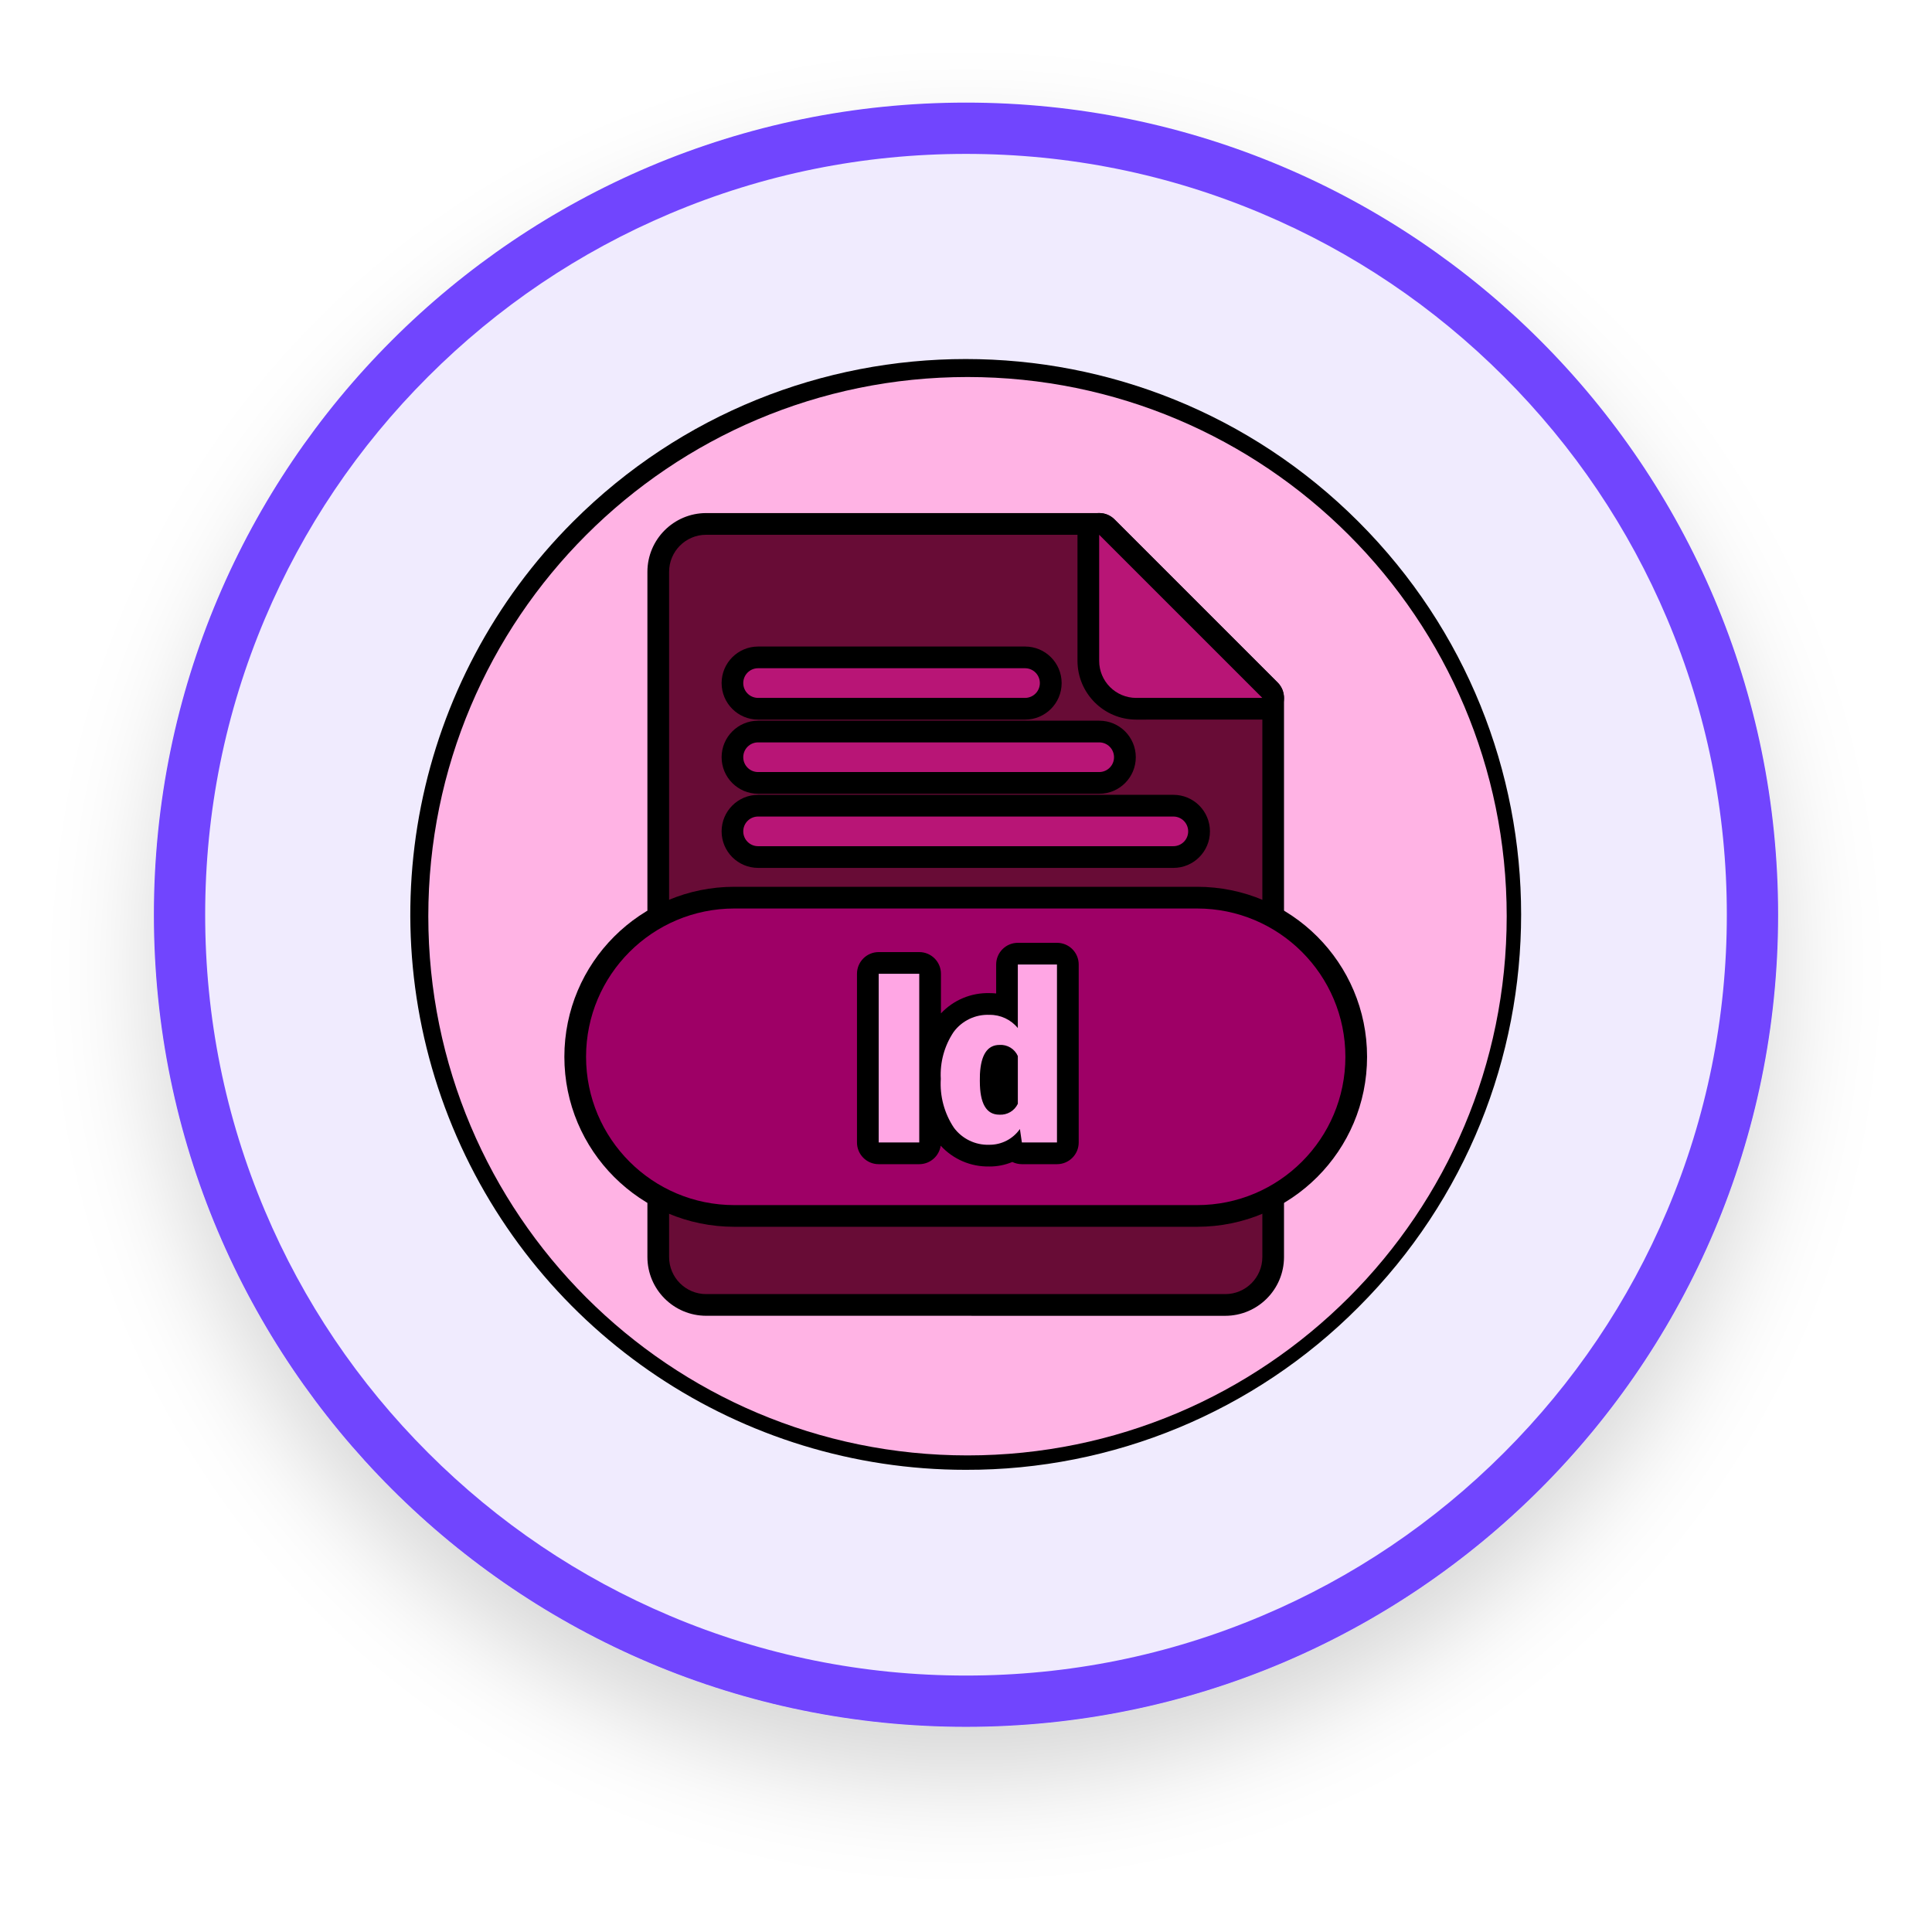
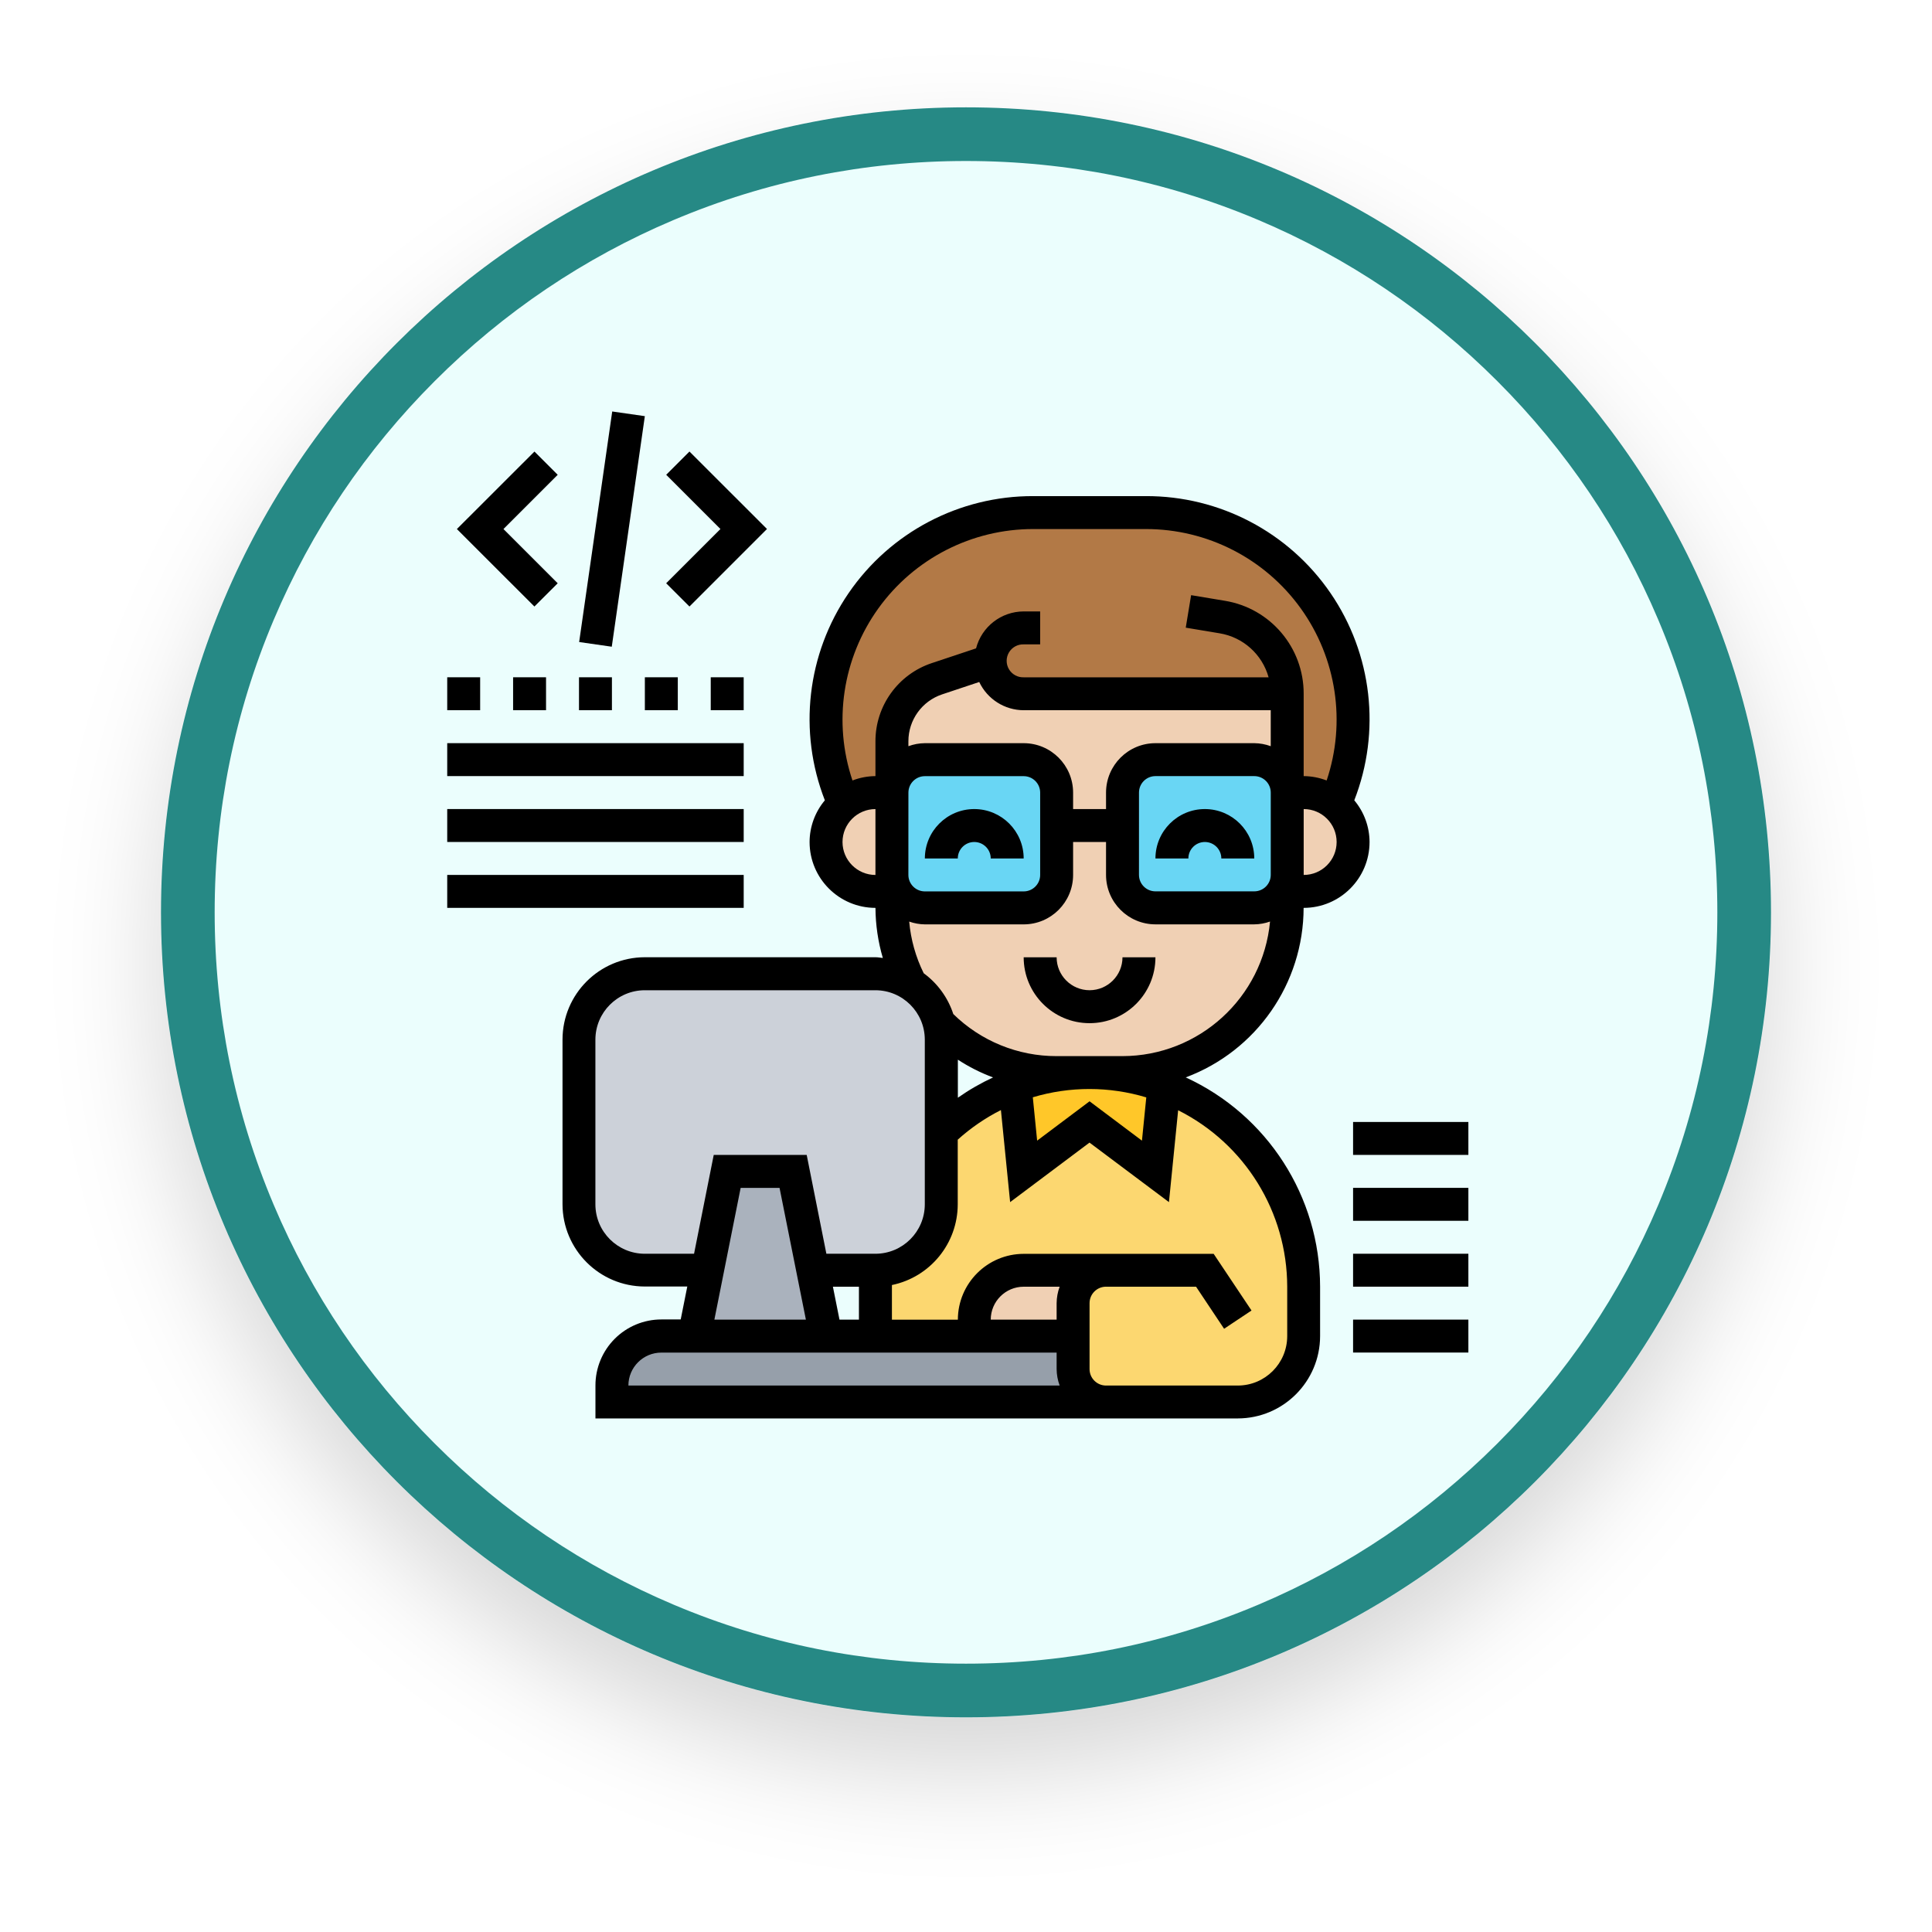
- <svg xmlns="http://www.w3.org/2000/svg" width="113" height="113" viewBox="0 0 113 113">
+ <svg xmlns="http://www.w3.org/2000/svg" width="108" height="108" viewBox="0 0 108 108">
  <defs>
-     <filter id="Trazado_982547" x="0" y="0" width="113" height="113" filterUnits="userSpaceOnUse">
+     <filter id="Trazado_982547" x="0" y="0" width="108" height="108" filterUnits="userSpaceOnUse">
      <feOffset dy="3" input="SourceAlpha" />
      <feGaussianBlur stdDeviation="3" result="blur" />
      <feFlood flood-opacity="0.161" />
      <feComposite operator="in" in2="blur" />
      <feComposite in="SourceGraphic" />
    </filter>
  </defs>
-   <g id="Grupo_1159769" data-name="Grupo 1159769" transform="translate(-1163 -4207)">
-     <g id="Grupo_1158170" data-name="Grupo 1158170" transform="translate(-1 -1314)">
-       <g id="Grupo_1152578" data-name="Grupo 1152578" transform="translate(0.046 1205.621)">
-         <g id="Grupo_1148635" data-name="Grupo 1148635" transform="translate(908.908 600.047)">
-           <g id="Grupo_1148525" data-name="Grupo 1148525" transform="translate(264.046 3721.333)">
-             <g transform="matrix(1, 0, 0, 1, -9, -6)" filter="url(#Trazado_982547)">
-               <g id="Trazado_982547-2" data-name="Trazado 982547" transform="translate(9 6)" fill="#f0ebfe">
-                 <path d="M 47.5 93.5 C 41.289 93.5 35.265 92.284 29.595 89.886 C 24.118 87.569 19.198 84.252 14.973 80.027 C 10.748 75.802 7.431 70.882 5.114 65.405 C 2.716 59.735 1.5 53.711 1.5 47.5 C 1.5 41.289 2.716 35.265 5.114 29.595 C 7.431 24.118 10.748 19.198 14.973 14.973 C 19.198 10.748 24.118 7.431 29.595 5.114 C 35.265 2.716 41.289 1.5 47.5 1.5 C 53.711 1.5 59.735 2.716 65.405 5.114 C 70.882 7.431 75.802 10.748 80.027 14.973 C 84.252 19.198 87.569 24.118 89.886 29.595 C 92.284 35.265 93.5 41.289 93.5 47.5 C 93.5 53.711 92.284 59.735 89.886 65.405 C 87.569 70.882 84.252 75.802 80.027 80.027 C 75.802 84.252 70.882 87.569 65.405 89.886 C 59.735 92.284 53.711 93.5 47.5 93.5 Z" stroke="none" />
-                 <path d="M 47.5 3 C 41.491 3 35.664 4.176 30.18 6.496 C 24.881 8.737 20.122 11.946 16.034 16.034 C 11.946 20.122 8.737 24.881 6.496 30.18 C 4.176 35.664 3 41.491 3 47.5 C 3 53.509 4.176 59.336 6.496 64.82 C 8.737 70.119 11.946 74.878 16.034 78.966 C 20.122 83.054 24.881 86.263 30.18 88.504 C 35.664 90.824 41.491 92 47.5 92 C 53.509 92 59.336 90.824 64.82 88.504 C 70.119 86.263 74.878 83.054 78.966 78.966 C 83.054 74.878 86.263 70.119 88.504 64.82 C 90.824 59.336 92 53.509 92 47.5 C 92 41.491 90.824 35.664 88.504 30.18 C 86.263 24.881 83.054 20.122 78.966 16.034 C 74.878 11.946 70.119 8.737 64.82 6.496 C 59.336 4.176 53.509 3 47.5 3 M 47.5 0 C 73.734 0 95 21.266 95 47.5 C 95 73.734 73.734 95 47.5 95 C 21.266 95 0 73.734 0 47.5 C 0 21.266 21.266 0 47.5 0 Z" stroke="none" fill="#7145fe" />
+   <g id="Grupo_1162154" data-name="Grupo 1162154" transform="translate(-161 -7597)">
+     <g id="Grupo_1158147" data-name="Grupo 1158147" transform="translate(0 5442)">
+       <g id="Grupo_1153207" data-name="Grupo 1153207" transform="translate(0 703)">
+         <g id="Grupo_1153117" data-name="Grupo 1153117" transform="translate(-93 939)">
+           <g id="Grupo_1149598" data-name="Grupo 1149598" transform="translate(80 315)">
+             <g id="Grupo_1148770" data-name="Grupo 1148770" transform="translate(-27 -2583)">
+               <g id="Grupo_1146954" data-name="Grupo 1146954" transform="translate(-415 -1202)">
+                 <g transform="matrix(1, 0, 0, 1, 616, 3983)" filter="url(#Trazado_982547)">
+                   <g id="Trazado_982547-2" data-name="Trazado 982547" transform="translate(9 6)" fill="#ebfefd">
+                     <path d="M 45 88.5 C 39.127 88.5 33.43 87.35 28.068 85.082 C 22.889 82.891 18.236 79.755 14.241 75.759 C 10.245 71.764 7.109 67.111 4.918 61.932 C 2.65 56.57 1.5 50.873 1.5 45 C 1.5 39.127 2.65 33.43 4.918 28.068 C 7.109 22.889 10.245 18.236 14.241 14.241 C 18.236 10.245 22.889 7.109 28.068 4.918 C 33.43 2.65 39.127 1.5 45 1.5 C 50.873 1.5 56.57 2.65 61.932 4.918 C 67.111 7.109 71.764 10.245 75.759 14.241 C 79.755 18.236 82.891 22.889 85.082 28.068 C 87.35 33.43 88.5 39.127 88.5 45 C 88.5 50.873 87.35 56.57 85.082 61.932 C 82.891 67.111 79.755 71.764 75.759 75.759 C 71.764 79.755 67.111 82.891 61.932 85.082 C 56.57 87.35 50.873 88.5 45 88.5 Z" stroke="none" />
+                     <path d="M 45 3 C 39.329 3 33.829 4.11 28.653 6.299 C 23.652 8.415 19.16 11.443 15.302 15.302 C 11.443 19.16 8.415 23.652 6.299 28.653 C 4.11 33.829 3 39.329 3 45 C 3 50.671 4.11 56.171 6.299 61.347 C 8.415 66.348 11.443 70.84 15.302 74.698 C 19.16 78.557 23.652 81.585 28.653 83.701 C 33.829 85.89 39.329 87 45 87 C 50.671 87 56.171 85.89 61.347 83.701 C 66.348 81.585 70.84 78.557 74.698 74.698 C 78.557 70.84 81.585 66.348 83.701 61.347 C 85.89 56.171 87 50.671 87 45 C 87 39.329 85.89 33.829 83.701 28.653 C 81.585 23.652 78.557 19.16 74.698 15.302 C 70.84 11.443 66.348 8.415 61.347 6.299 C 56.171 4.11 50.671 3 45 3 M 45 0 C 69.853 0 90 20.147 90 45 C 90 69.853 69.853 90 45 90 C 20.147 90 0 69.853 0 45 C 0 20.147 20.147 0 45 0 Z" stroke="none" fill="#268985" />
+                   </g>
+                 </g>
              </g>
            </g>
          </g>
        </g>
      </g>
    </g>
-     <g id="Icon" transform="translate(1187 4228)">
-       <g id="_06" data-name="06" transform="translate(0 0)">
-         <path id="Trazado_993481" data-name="Trazado 993481" d="M32.484,64.968A32.484,32.484,0,0,1,9.514,9.514,32.484,32.484,0,0,1,55.454,55.454a32.272,32.272,0,0,1-22.97,9.514Z" transform="translate(0 0)" />
-         <circle id="Elipse_12011" data-name="Elipse 12011" cx="31.537" cy="31.537" r="31.537" transform="translate(1.051 1.051)" fill="#ffb3e4" />
-         <g id="File" transform="translate(9.009 9.009)">
-           <path id="Trazado_993482" data-name="Trazado 993482" d="M112.717,117.949a3.441,3.441,0,0,1-3.437-3.437V74.437A3.441,3.441,0,0,1,112.717,71H135.7a1.266,1.266,0,0,1,.9.372l9.542,9.542a1.268,1.268,0,0,1,.372.9v32.7a3.441,3.441,0,0,1-3.437,3.437Z" transform="translate(-104.423 -71)" />
-           <path id="Trazado_993483" data-name="Trazado 993483" d="M119.28,83.169v40.074a2.168,2.168,0,0,0,2.169,2.169h30.36a2.168,2.168,0,0,0,2.169-2.169v-32.7L144.435,81H121.449a2.168,2.168,0,0,0-2.169,2.169Z" transform="translate(-113.154 -79.731)" fill="#680c36" />
-           <path id="Trazado_993484" data-name="Trazado 993484" d="M310.957,83.08a3.441,3.441,0,0,1-3.437-3.437V72.269a1.269,1.269,0,0,1,2.166-.9l9.542,9.542a1.269,1.269,0,0,1-.9,2.166Z" transform="translate(-277.508 -71)" />
-           <path id="Trazado_993485" data-name="Trazado 993485" d="M327.062,90.542h-7.374a2.168,2.168,0,0,1-2.169-2.169V81Z" transform="translate(-286.239 -79.731)" fill="#b81576" />
-           <rect id="Rectángulo_410154" data-name="Rectángulo 410154" width="19.886" height="46.949" rx="9.943" transform="translate(46.949 21.858) rotate(90)" />
-           <rect id="Rectángulo_410155" data-name="Rectángulo 410155" width="44.412" height="17.348" rx="8.674" transform="translate(1.269 23.128)" fill="#9e0066" />
-           <path id="Trazado_993486" data-name="Trazado 993486" d="M145.6,136.794a2.137,2.137,0,1,1,0-4.274h15.614a2.137,2.137,0,0,1,0,4.274Z" transform="translate(-134.266 -124.714)" />
-           <rect id="Rectángulo_410156" data-name="Rectángulo 410156" width="17.348" height="1.735" rx="0.867" transform="translate(10.463 9.075)" fill="#b81576" />
-           <path id="Trazado_993487" data-name="Trazado 993487" d="M145.6,170.974a2.137,2.137,0,1,1,0-4.274h19.951a2.137,2.137,0,1,1,0,4.274Z" transform="translate(-134.266 -154.557)" />
-           <rect id="Rectángulo_410157" data-name="Rectángulo 410157" width="21.686" height="1.735" rx="0.867" transform="translate(10.463 13.412)" fill="#b81576" />
-           <path id="Trazado_993488" data-name="Trazado 993488" d="M145.6,205.144a2.137,2.137,0,1,1,0-4.274h24.288a2.137,2.137,0,0,1,0,4.274Z" transform="translate(-134.266 -184.391)" />
-           <rect id="Rectángulo_410158" data-name="Rectángulo 410158" width="26.023" height="1.735" rx="0.867" transform="translate(10.463 17.749)" fill="#b81576" />
+     <g id="programador" transform="translate(186 7619.998)">
+       <g id="Grupo_1158762" data-name="Grupo 1158762" transform="translate(7.366 5.655)">
+         <g id="Grupo_1158750" data-name="Grupo 1158750" transform="translate(13.81)">
+           <path id="Trazado_992883" data-name="Trazado 992883" d="M48.779,16.27H34.048a1.83,1.83,0,0,1-1.3-.534,1.806,1.806,0,0,1-.543-1.307l-3,1a3.671,3.671,0,0,0-2.523,3.489v2.873h-.921a2.767,2.767,0,0,0-1.768.635,11.59,11.59,0,0,1,10.6-16.287h6.279a11.59,11.59,0,0,1,10.6,16.287,2.767,2.767,0,0,0-1.768-.635h-.921Z" transform="translate(-23 -6.142)" fill="#b27946" />
        </g>
-         <path id="Trazado_993489" data-name="Trazado 993489" d="M213.63,282.171a3.741,3.741,0,0,1-2.845-1.217,1.27,1.27,0,0,1-1.255,1.082h-2.372a1.269,1.269,0,0,1-1.269-1.269V270.9a1.269,1.269,0,0,1,1.269-1.269h2.372A1.269,1.269,0,0,1,210.8,270.9v2.316a3.757,3.757,0,0,1,2.845-1.185,3.491,3.491,0,0,1,.384.02v-1.693a1.269,1.269,0,0,1,1.269-1.269h2.29a1.269,1.269,0,0,1,1.269,1.269v10.409a1.269,1.269,0,0,1-1.269,1.269h-2.053a1.281,1.281,0,0,1-.56-.129,3.432,3.432,0,0,1-1.345.265Z" transform="translate(-179.765 -234.945)" />
-         <path id="Trazado_993490" data-name="Trazado 993490" d="M218.262,289.489H215.89v-9.867h2.372Zm1.26-3.72a4.481,4.481,0,0,1,.752-2.745,2.475,2.475,0,0,1,2.1-1,2.1,2.1,0,0,1,1.653.773V279.08h2.29v10.409h-2.053l-.115-.787a2.162,2.162,0,0,1-1.789.921,2.47,2.47,0,0,1-2.073-1,4.622,4.622,0,0,1-.765-2.852Zm2.284.142q0,1.951,1.138,1.952a1.121,1.121,0,0,0,1.084-.637v-2.792a1.094,1.094,0,0,0-1.071-.651q-1.056,0-1.146,1.708l-.006.42Z" transform="translate(-188.496 -243.667)" fill="#ffa6e4" />
+         <g id="Grupo_1158751" data-name="Grupo 1158751" transform="translate(39.59 15.652)">
+           <path id="Trazado_992884" data-name="Trazado 992884" d="M53.688,23.777a2.765,2.765,0,0,1-1.768,4.889H51V23.142h.921A2.767,2.767,0,0,1,53.688,23.777Z" transform="translate(-51 -23.142)" fill="#f0d0b4" />
+         </g>
+         <g id="Grupo_1158752" data-name="Grupo 1158752" transform="translate(16.573 32.049)">
+           <path id="Trazado_992885" data-name="Trazado 992885" d="M38.89,51.255h-4.6a2.758,2.758,0,0,0-2.762,2.762v.921H26V52.175c0-.313.009-.617.037-.921a3.68,3.68,0,0,0,3.646-3.683V43.539a12,12,0,0,1,4.125-2.587l.479,4.778,3.683-2.762,3.683,2.762.479-4.778a11.988,11.988,0,0,1,7.808,11.223v2.762a3.682,3.682,0,0,1-3.683,3.683H38.89a1.841,1.841,0,0,1-1.841-1.841V53.1a1.847,1.847,0,0,1,1.841-1.841Z" transform="translate(-26 -40.952)" fill="#fcd770" />
+         </g>
+         <g id="Grupo_1158753" data-name="Grupo 1158753" transform="translate(17.493 8.286)">
+           <path id="Trazado_992886" data-name="Trazado 992886" d="M49.1,28.032v.921a9.21,9.21,0,0,1-9.207,9.207H36.207a9.164,9.164,0,0,1-6.555-2.744,3.66,3.66,0,0,0-1.611-2.21V33.2A9.157,9.157,0,0,1,27,28.952V27.111a1.841,1.841,0,0,0,1.841,1.841h5.524a1.841,1.841,0,0,0,1.841-1.841v-4.6a1.847,1.847,0,0,0-1.841-1.841H28.841A1.847,1.847,0,0,0,27,22.508V19.635a3.671,3.671,0,0,1,2.523-3.489l3-1a1.806,1.806,0,0,0,.543,1.307,1.83,1.83,0,0,0,1.3.534H49.1v5.524a1.847,1.847,0,0,0-1.841-1.841H41.731a1.847,1.847,0,0,0-1.841,1.841v4.6a1.841,1.841,0,0,0,1.841,1.841h5.524A1.841,1.841,0,0,0,49.1,27.111Z" transform="translate(-27 -15.142)" fill="#f0d0b4" />
+         </g>
+         <g id="Grupo_1158754" data-name="Grupo 1158754" transform="translate(30.383 13.81)">
+           <path id="Trazado_992887" data-name="Trazado 992887" d="M50.207,22.983v4.6a1.841,1.841,0,0,1-1.841,1.841H42.841A1.841,1.841,0,0,1,41,27.587v-4.6a1.847,1.847,0,0,1,1.841-1.841h5.524A1.847,1.847,0,0,1,50.207,22.983Z" transform="translate(-41 -21.142)" fill="#69d6f4" />
+         </g>
+         <g id="Grupo_1158755" data-name="Grupo 1158755" transform="translate(24.38 31.304)">
+           <path id="Trazado_992888" data-name="Trazado 992888" d="M42.8,40.888l-.479,4.778L38.642,42.9l-3.683,2.762-.479-4.778a11.787,11.787,0,0,1,4.162-.746A12,12,0,0,1,42.8,40.888Z" transform="translate(-34.48 -40.142)" fill="#ffc729" />
+         </g>
+         <g id="Grupo_1158756" data-name="Grupo 1158756" transform="translate(22.097 42.352)">
+           <path id="Trazado_992889" data-name="Trazado 992889" d="M34.762,52.142h4.6a1.847,1.847,0,0,0-1.841,1.841v1.841H32V54.9A2.758,2.758,0,0,1,34.762,52.142Z" transform="translate(-32 -52.142)" fill="#f0d0b4" />
+         </g>
+         <g id="Grupo_1158757" data-name="Grupo 1158757" transform="translate(1.841 46.035)">
+           <path id="Trazado_992890" data-name="Trazado 992890" d="M37.621,59.825H10V58.9a2.758,2.758,0,0,1,2.762-2.762H35.779v1.841A1.841,1.841,0,0,0,37.621,59.825Z" transform="translate(-10 -56.142)" fill="#969faa" />
+         </g>
+         <g id="Grupo_1158758" data-name="Grupo 1158758" transform="translate(17.493 13.81)">
+           <path id="Trazado_992891" data-name="Trazado 992891" d="M36.207,22.983v4.6a1.841,1.841,0,0,1-1.841,1.841H28.841A1.841,1.841,0,0,1,27,27.587v-4.6a1.847,1.847,0,0,1,1.841-1.841h5.524A1.847,1.847,0,0,1,36.207,22.983Z" transform="translate(-27 -21.142)" fill="#69d6f4" />
+         </g>
+         <g id="Grupo_1158759" data-name="Grupo 1158759" transform="translate(0 25.779)">
+           <path id="Trazado_992892" data-name="Trazado 992892" d="M28.255,43v4.033a3.68,3.68,0,0,1-3.646,3.683H21.074l-1.1-5.524H16.286l-1.1,5.524h-3.5A3.682,3.682,0,0,1,8,47.032V37.825a3.682,3.682,0,0,1,3.683-3.683h12.89a3.7,3.7,0,0,1,3.572,2.781,3.616,3.616,0,0,1,.11.9Z" transform="translate(-8 -34.142)" fill="#ccd1d9" />
+         </g>
+         <g id="Grupo_1158760" data-name="Grupo 1158760" transform="translate(13.81 15.652)">
+           <path id="Trazado_992893" data-name="Trazado 992893" d="M26.683,27.745v.921h-.921a2.76,2.76,0,0,1-1.952-4.714c.055-.055.12-.12.184-.175a2.767,2.767,0,0,1,1.768-.635h.921Z" transform="translate(-23 -23.142)" fill="#f0d0b4" />
+         </g>
+         <g id="Grupo_1158761" data-name="Grupo 1158761" transform="translate(6.445 36.828)">
+           <path id="Trazado_992894" data-name="Trazado 992894" d="M21.629,51.666l.737,3.683H15l.737-3.683,1.1-5.524h3.683Z" transform="translate(-15 -46.142)" fill="#aab2bd" />
+         </g>
+       </g>
+       <g id="Grupo_1158763" data-name="Grupo 1158763" transform="translate(0 0.002)">
+         <path id="Trazado_992895" data-name="Trazado 992895" d="M45.762,25.984a.921.921,0,0,1,.921.921h1.841a2.762,2.762,0,1,0-5.524,0h1.841A.921.921,0,0,1,45.762,25.984Z" transform="translate(-3.41 -1.916)" />
+         <path id="Trazado_992896" data-name="Trazado 992896" d="M31.762,25.984a.921.921,0,0,1,.921.921h1.841a2.762,2.762,0,0,0-5.524,0h1.841A.921.921,0,0,1,31.762,25.984Z" transform="translate(-2.3 -1.916)" />
+         <path id="Trazado_992897" data-name="Trazado 992897" d="M48.431,28.16a3.686,3.686,0,0,0,3.683-3.683,3.648,3.648,0,0,0-.854-2.33A12.469,12.469,0,0,0,39.606,5.142H33.318A12.469,12.469,0,0,0,21.665,22.147a3.646,3.646,0,0,0-.854,2.33,3.686,3.686,0,0,0,3.683,3.683,10.126,10.126,0,0,0,.412,2.8c-.138-.013-.271-.041-.412-.041H11.6a4.609,4.609,0,0,0-4.6,4.6v9.207a4.609,4.609,0,0,0,4.6,4.6h2.375l-.368,1.841H12.524A3.686,3.686,0,0,0,8.841,54.86V56.7H44.749a4.609,4.609,0,0,0,4.6-4.6V49.336a12.9,12.9,0,0,0-7.511-11.7,10.136,10.136,0,0,0,6.59-9.478ZM37.383,21.715v.921H35.542v-.921a2.765,2.765,0,0,0-2.762-2.762H27.255a2.726,2.726,0,0,0-.92.169v-.277a2.761,2.761,0,0,1,1.888-2.621l2.072-.691a2.76,2.76,0,0,0,2.485,1.578h13.81v2.011a2.731,2.731,0,0,0-.921-.169H40.146a2.765,2.765,0,0,0-2.763,2.762Zm-11.047,0a.921.921,0,0,1,.92-.918h5.524a.921.921,0,0,1,.921.921v4.6a.921.921,0,0,1-.921.921H27.255a.922.922,0,0,1-.921-.92Zm12.889,0a.921.921,0,0,1,.921-.921h5.524a.921.921,0,0,1,.921.921v4.6a.921.921,0,0,1-.921.921H40.145a.921.921,0,0,1-.921-.921Zm9.207,4.6V22.636a1.841,1.841,0,1,1,0,3.683ZM33.318,6.983h6.287a10.655,10.655,0,0,1,10.11,14.055,3.652,3.652,0,0,0-1.284-.244v-4.6a5.253,5.253,0,0,0-4.4-5.2l-1.892-.315-.3,1.817,1.891.315a3.418,3.418,0,0,1,2.74,2.46H32.779a.921.921,0,1,1,0-1.841H33.7V11.588h-.921a2.759,2.759,0,0,0-2.662,2.065l-2.477.825a4.6,4.6,0,0,0-3.147,4.367v1.949h0a3.636,3.636,0,0,0-1.284.244A10.655,10.655,0,0,1,33.318,6.983ZM22.652,24.478a1.843,1.843,0,0,1,1.841-1.841v3.683A1.844,1.844,0,0,1,22.652,24.478ZM11.6,47.495a2.765,2.765,0,0,1-2.762-2.762V35.526A2.765,2.765,0,0,1,11.6,32.764h12.89a2.765,2.765,0,0,1,2.762,2.762v9.207a2.765,2.765,0,0,1-2.762,2.762H21.75l-1.1-5.524H15.453l-1.1,5.524Zm10.883,3.683-.368-1.841h1.455v1.841Zm-5.525-7.366h2.174l1.473,7.366H15.489Zm-4.437,9.207h22.1v.921a2.731,2.731,0,0,0,.169.921H10.683a1.843,1.843,0,0,1,1.841-1.841Zm22.1-2.762v.921H30.938a1.843,1.843,0,0,1,1.841-1.841H34.79A2.727,2.727,0,0,0,34.621,50.257Zm12.89-.921V52.1a2.765,2.765,0,0,1-2.762,2.762H37.383a.921.921,0,0,1-.921-.921V50.257a.921.921,0,0,1,.921-.921h5.032l1.568,2.352,1.532-1.021L43.4,47.5H32.779A3.686,3.686,0,0,0,29.1,51.179H25.414V49.337c0-.031,0-.062,0-.094a4.613,4.613,0,0,0,3.679-4.51V41.117a11.056,11.056,0,0,1,2.414-1.655l.515,5.146,4.437-3.327L40.9,44.608l.514-5.135A11.05,11.05,0,0,1,47.511,49.336Zm-16.44-11.7A12.789,12.789,0,0,0,29.1,38.772V36.645A9.919,9.919,0,0,0,31.071,37.639Zm8.562,1.118-.242,2.418-2.929-2.2-2.93,2.2-.242-2.424a11.027,11.027,0,0,1,6.343.006ZM38.3,36.447H34.621a8.219,8.219,0,0,1-5.776-2.353,4.6,4.6,0,0,0-1.654-2.28,8.151,8.151,0,0,1-.811-2.888,2.739,2.739,0,0,0,.876.156h5.524a2.765,2.765,0,0,0,2.762-2.762V24.478h1.841v1.841a2.765,2.765,0,0,0,2.762,2.762h5.524a2.725,2.725,0,0,0,.882-.157A8.3,8.3,0,0,1,38.3,36.447Z" transform="translate(-0.555 -0.409)" />
+         <path id="Trazado_992898" data-name="Trazado 992898" d="M38.683,34.984a1.843,1.843,0,0,1-1.841-1.841H35a3.683,3.683,0,1,0,7.366,0H40.524A1.844,1.844,0,0,1,38.683,34.984Z" transform="translate(-2.776 -2.63)" />
+         <path id="Trazado_992899" data-name="Trazado 992899" d="M0,0H13.02V1.842H0Z" transform="translate(7.375 12.89) rotate(-81.837)" />
+         <path id="Trazado_992900" data-name="Trazado 992900" d="M14.595,11.1l4.334-4.334L14.595,2.435l-1.3,1.3,3.032,3.032L13.293,9.8Z" transform="translate(-1.054 -0.195)" />
+         <path id="Trazado_992901" data-name="Trazado 992901" d="M0,28.142H16.573v1.841H0Z" transform="translate(0 -2.233)" />
+         <path id="Trazado_992902" data-name="Trazado 992902" d="M0,24.142H16.573v1.841H0Z" transform="translate(0 -1.916)" />
+         <path id="Trazado_992903" data-name="Trazado 992903" d="M0,20.142H16.573v1.841H0Z" transform="translate(0 -1.599)" />
+         <path id="Trazado_992904" data-name="Trazado 992904" d="M12,16.142h1.841v1.841H12Z" transform="translate(-0.952 -1.282)" />
+         <path id="Trazado_992905" data-name="Trazado 992905" d="M16,16.142h1.841v1.841H16Z" transform="translate(-1.269 -1.282)" />
+         <path id="Trazado_992906" data-name="Trazado 992906" d="M8,16.142H9.841v1.841H8Z" transform="translate(-0.634 -1.282)" />
+         <path id="Trazado_992907" data-name="Trazado 992907" d="M0,16.142H1.841v1.841H0Z" transform="translate(0 -1.282)" />
+         <path id="Trazado_992908" data-name="Trazado 992908" d="M4,16.142H5.841v1.841H4Z" transform="translate(-0.317 -1.282)" />
+         <path id="Trazado_992909" data-name="Trazado 992909" d="M6.222,9.8,3.19,6.769,6.222,3.737l-1.3-1.3L.586,6.769,4.92,11.1Z" transform="translate(-0.046 -0.195)" />
+         <path id="Trazado_992910" data-name="Trazado 992910" d="M55,55.142h6.445v1.841H55Z" transform="translate(-4.362 -4.375)" />
+         <path id="Trazado_992911" data-name="Trazado 992911" d="M55,51.142h6.445v1.841H55Z" transform="translate(-4.362 -4.057)" />
+         <path id="Trazado_992912" data-name="Trazado 992912" d="M55,47.142h6.445v1.841H55Z" transform="translate(-4.362 -3.74)" />
+         <path id="Trazado_992913" data-name="Trazado 992913" d="M55,43.142h6.445v1.841H55Z" transform="translate(-4.362 -3.423)" />
      </g>
    </g>
  </g>
</svg>
